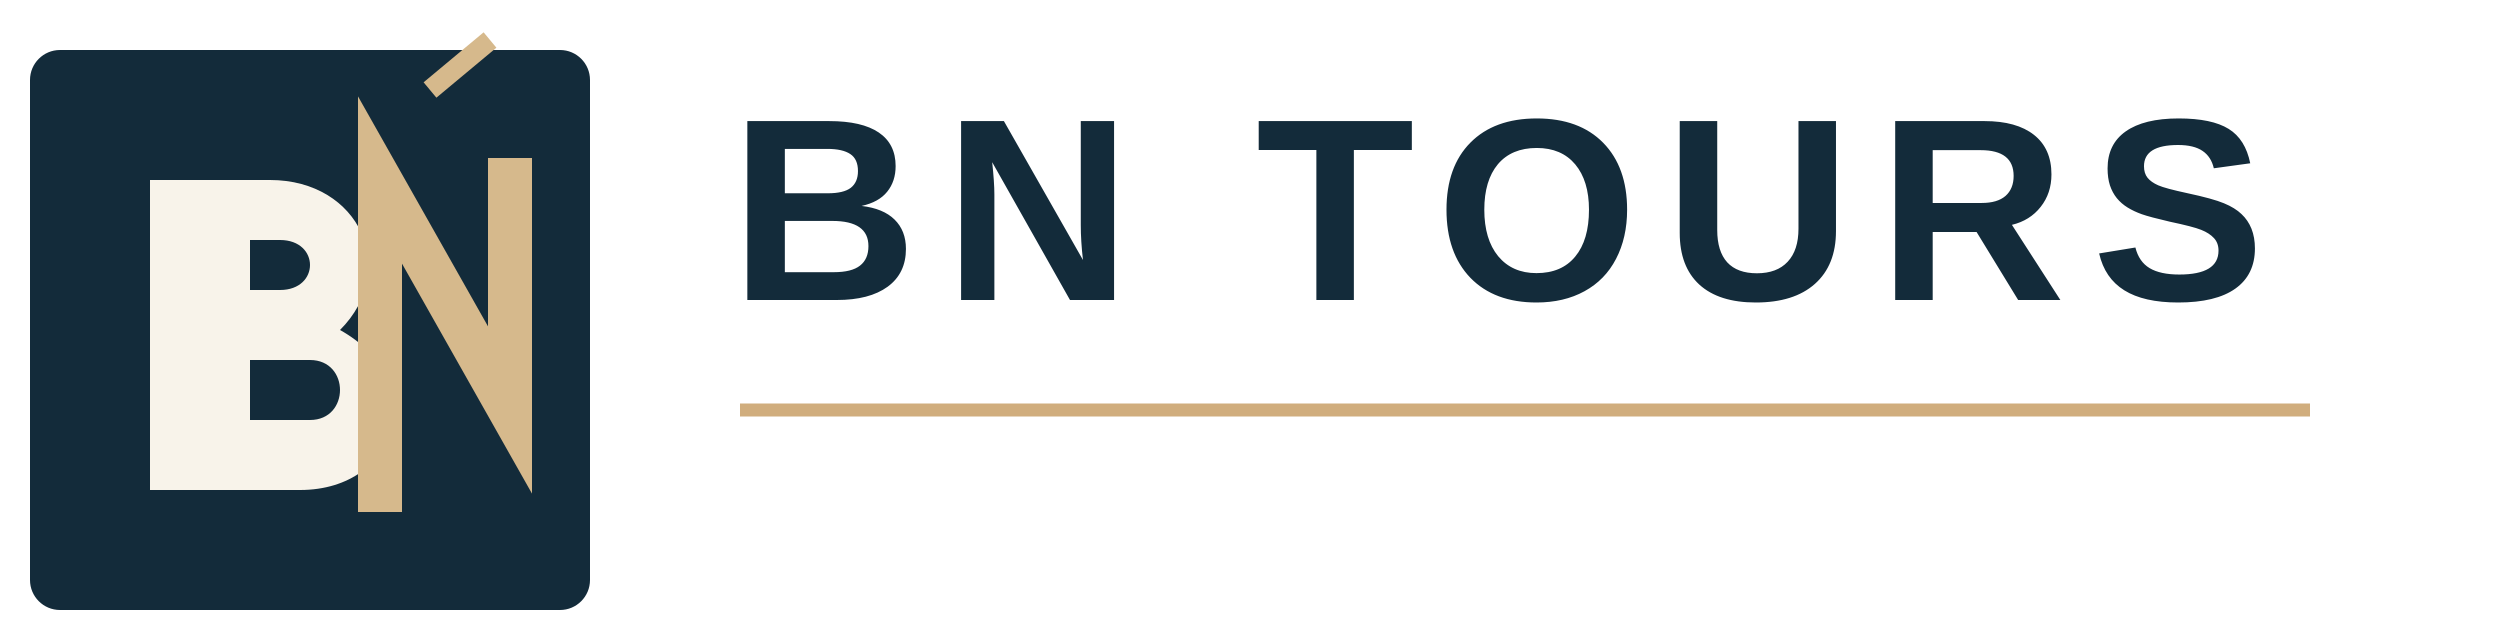
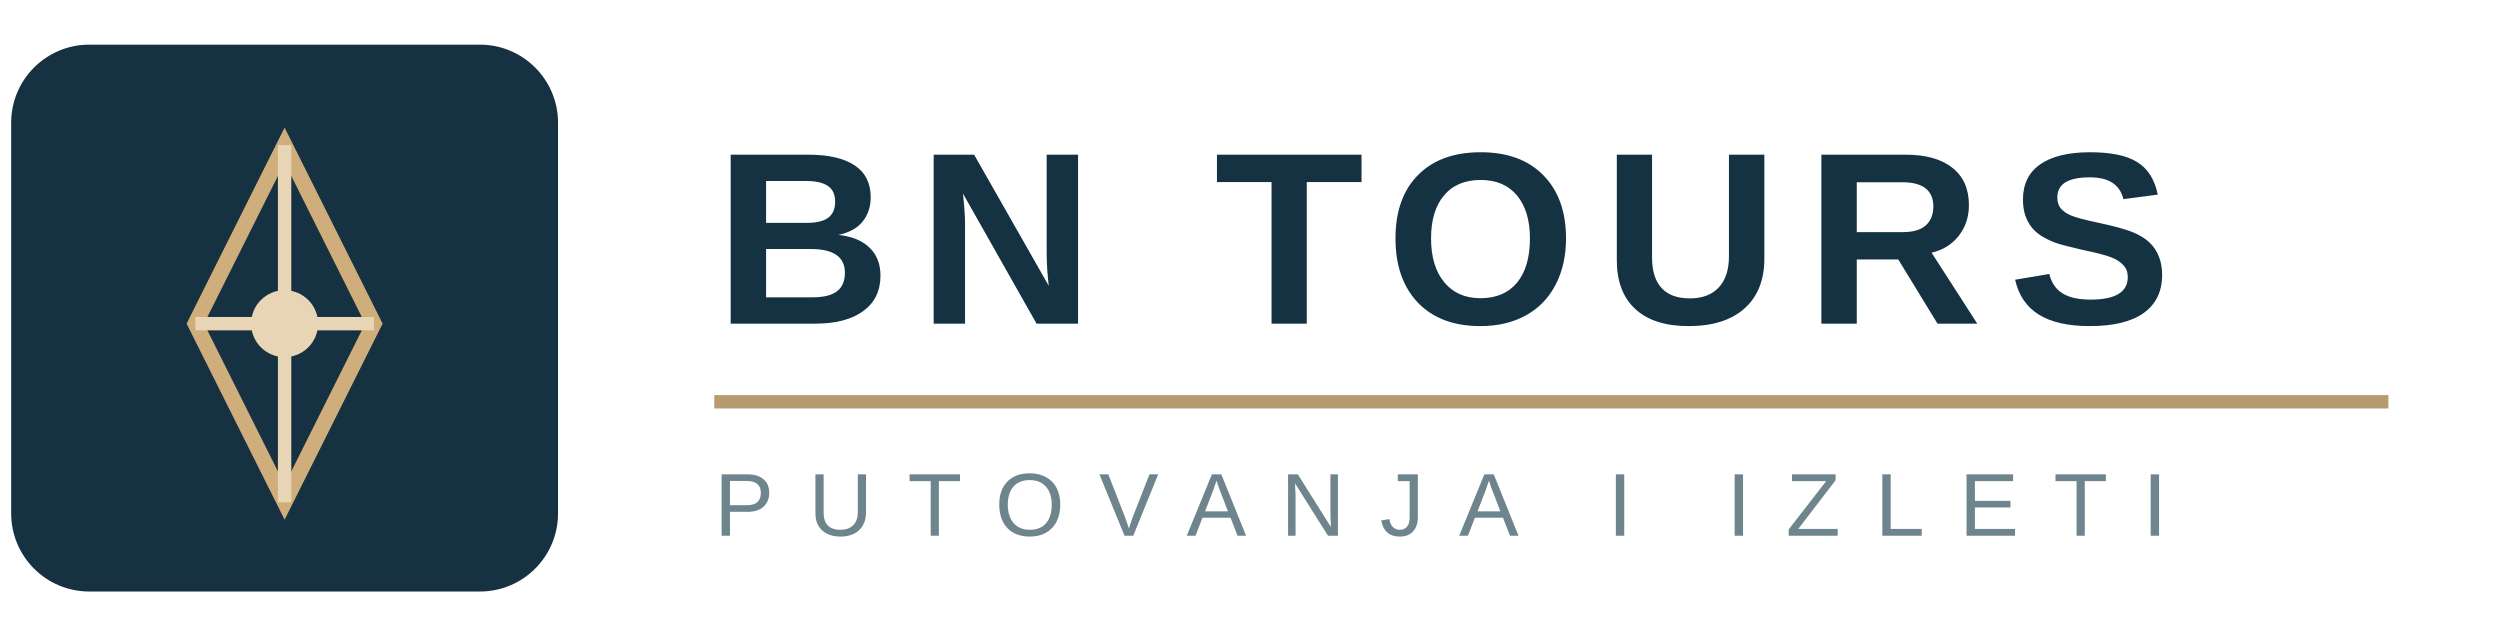
- <svg xmlns="http://www.w3.org/2000/svg" viewBox="0 0 250 64" role="img" aria-labelledby="title">
-   <g transform="translate(2 4)">
-     <rect x="1" y="1" width="56" height="56" rx="3" fill="#132b3a" />
-     <path d="M13 45V14h12c9 0 13 9 7 15 9 5 6 16-4 16H13Zm10-20h3c4 0 4-5 0-5h-3v5Zm0 13h6c4 0 4-6 0-6h-6v6Z" fill="#f8f3ea" />
-     <path d="M36 45V14l13 23V14" fill="none" stroke="#d6b98c" stroke-width="4.4" stroke-linecap="square" stroke-linejoin="miter" />
-     <path d="M41 5 47 0" stroke="#d6b98c" stroke-width="2" />
-   </g>
-   <g fill="#132b3a">
-     <text x="73" y="30" font-family="Arial,Helvetica,sans-serif" font-size="26" font-weight="700" letter-spacing="2.6">BN TOURS</text>
-     <path d="M74 41 H231" stroke="#d0ad7d" stroke-width="1.3" />
-   </g>
+ <svg xmlns="http://www.w3.org/2000/svg" width="224" height="57" viewBox="0 0 224 57">
+   <rect x="1" y="4" width="49" height="49" rx="7" fill="#163142" />
+   <path d="M25.5 13l8 16-8 16-8-16z" stroke="#d0ae7b" stroke-width="1.4" fill="none" />
+   <path d="M25.5 13v32M17.5 29h16" stroke="#e7d5b6" stroke-width="1.2" />
+   <circle cx="25.5" cy="29" r="3" fill="#e7d5b6" />
+   <text x="64" y="29" font-family="Arial,Helvetica,sans-serif" font-size="22" font-weight="700" letter-spacing="2.3" fill="#153243">BN TOURS</text>
+   <path d="M64 36h150" stroke="#b89a6f" stroke-width="1.2" />
+   <text x="64" y="48" font-family="Arial,sans-serif" font-size="8" letter-spacing="3.1" fill="#6e858d">PUTOVANJA I IZLETI</text>
</svg>
